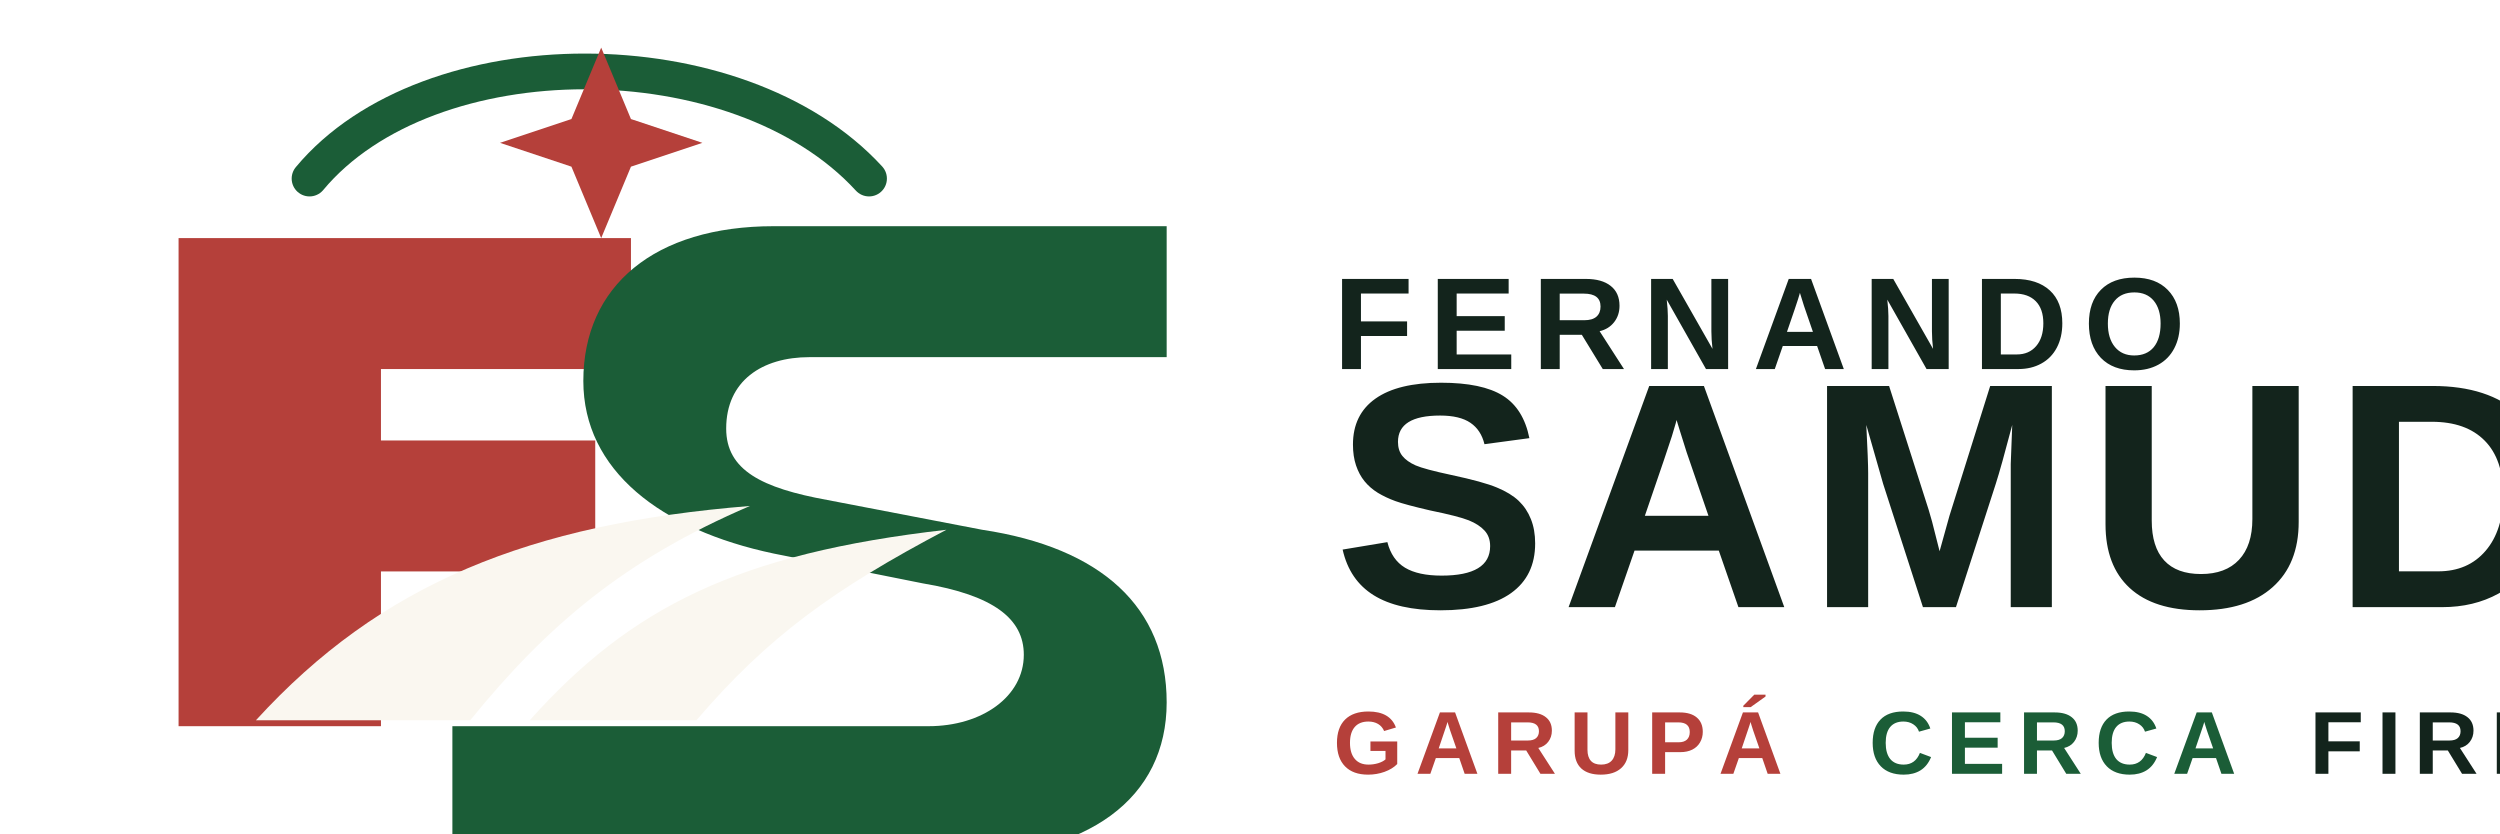
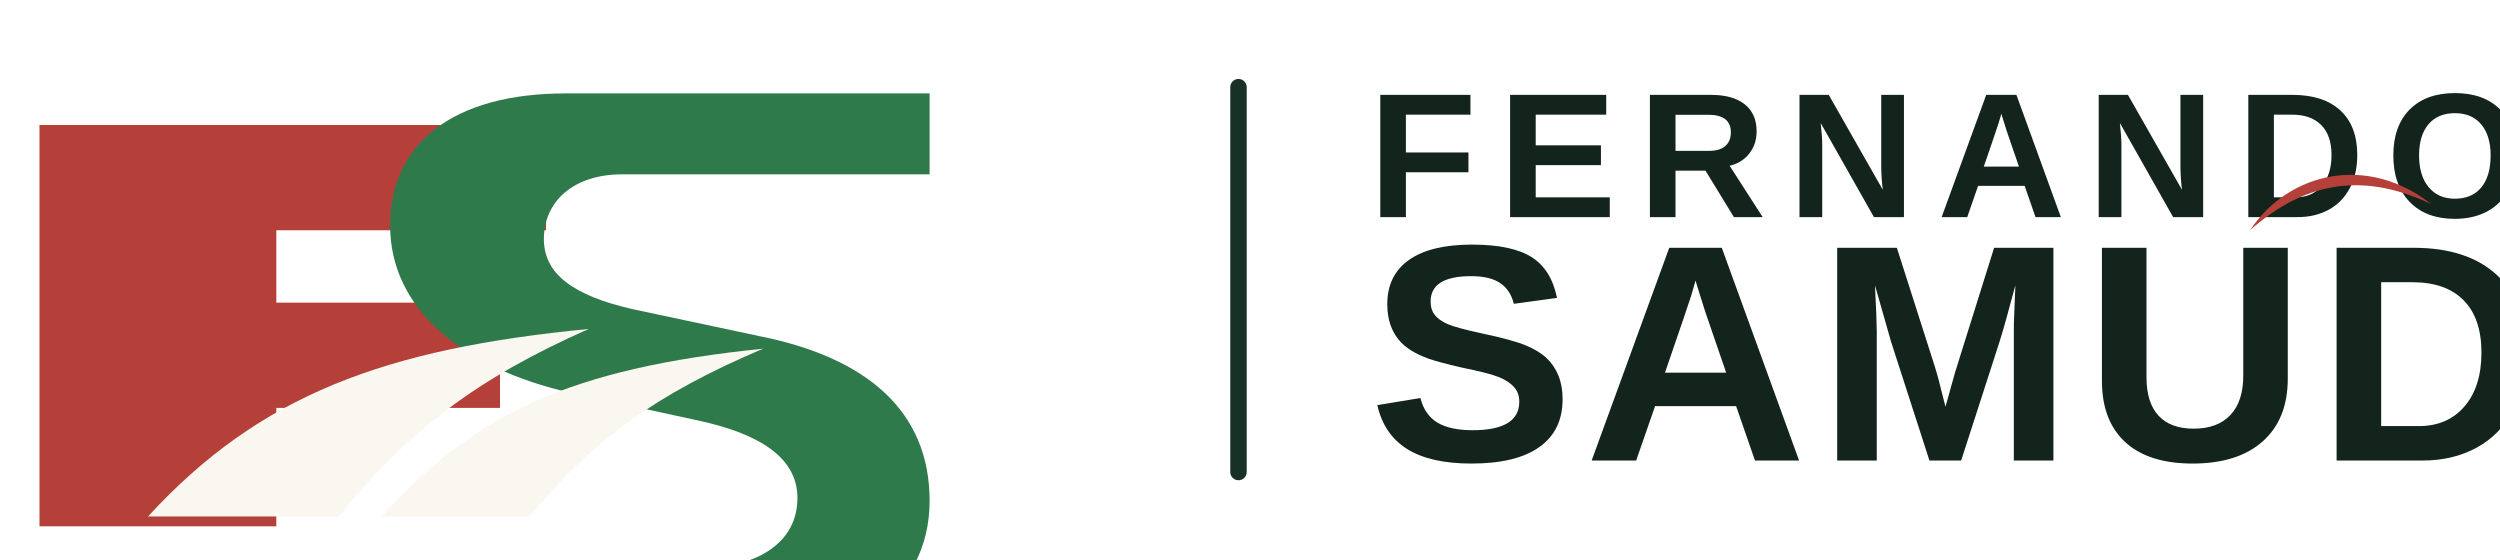
- <svg xmlns="http://www.w3.org/2000/svg" viewBox="0 0 420 140" role="img" aria-label="Fernando Samudio">
+ <svg xmlns="http://www.w3.org/2000/svg" viewBox="0 0 760 170" role="img" aria-label="Fernando Samudio">
  <defs>
    <style>
-       .bg { fill: none; }
      .red { fill: #b5403a; }
-       .green { fill: #1b5d37; }
+       .green { fill: #2f7a4b; }
      .ink { fill: #13241c; }
-       .line { stroke: #1b5d37; stroke-width: 6; fill: none; stroke-linecap: round; }
-       .word { font-family: Arial, Helvetica, sans-serif; font-weight: 800; letter-spacing: 0.12em; }
-       .name { font-family: Arial, Helvetica, sans-serif; font-weight: 900; letter-spacing: 0.04em; }
-       .tag { font-family: Arial, Helvetica, sans-serif; font-weight: 700; letter-spacing: 0.14em; }
+       .sep { fill: #173126; }
+       .top { font-family: Arial, Helvetica, sans-serif; font-weight: 800; letter-spacing: 0.12em; }
+       .main { font-family: Arial, Helvetica, sans-serif; font-weight: 900; letter-spacing: 0.03em; }
    </style>
  </defs>
-   <rect class="bg" width="420" height="140" />
-   <g transform="translate(10 6)">
-     <path class="line" d="M42 24 C62 0, 114 0, 136 24" />
-     <path class="red" d="M91 2 96 14 108 18 96 22 91 34 86 22 74 18 86 14Z" />
-     <path class="red" d="M20 34 H96 V56 H54 V68 H90 V90 H54 V116 H20 Z" />
-     <path class="green" d="M102 34 H186 V56 H126 C118 56 112 60 112 68 C112 75 118 78 129 80 L155 85 C175 88 186 98 186 114 C186 130 173 140 150 140 H66 V118 H146 C155 118 162 113 162 106 C162 100 157 96 145 94 L120 89 C101 85 88 75 88 60 C88 44 100 34 120 34 Z" transform="translate(0 -2)" />
-     <path class="bg" d="M0 0h200v140H0z" />
-     <path class="bg" d="M0 0h200v140H0z" />
-     <path class="bg" d="M0 0h200v140H0z" />
-     <path class="bg" d="M0 0h200v140H0z" />
-     <path d="M33 115 C54 92, 79 82, 116 79 C95 88, 82 99, 69 115 Z" fill="#faf7f0" />
-     <path d="M79 115 C96 96, 114 87, 149 83 C130 93, 119 101, 107 115 Z" fill="#faf7f0" />
-     <g transform="translate(214 22)">
-       <text class="word ink" x="0" y="34" font-size="22">FERNANDO</text>
-       <text class="name ink" x="0" y="74" font-size="54">SAMUDIO</text>
-       <text class="tag red" x="0" y="102" font-size="15">GARUPÁ</text>
-       <text class="tag green" x="90" y="102" font-size="15">CERCA</text>
-       <text class="tag ink" x="164" y="102" font-size="15">FIRME</text>
-     </g>
+   <rect width="760" height="170" fill="none" />
+   <g transform="translate(12 18)">
+     <path class="red" d="M0 20 H154 V52 H72 V74 H140 V106 H72 V142 H0 Z" />
+     <path class="green" d="M170 20 H330 V50 H216 C198 50 187 60 187 74 C187 87 198 95 220 100 L267 110 C307 118 330 138 330 171 C330 205 301 226 252 226 H75 V196 H244 C267 196 281 186 281 170 C281 155 267 146 243 141 L197 131 C157 122 130 100 130 69 C130 38 154 20 195 20 Z" transform="translate(0 -6) scale(0.82)" />
+     <path d="M33 139 C67 102, 105 88, 167 82 C133 97, 112 113, 91 139 Z" fill="#faf7f0" />
+     <path d="M104 139 C132 108, 161 94, 220 88 C187 102, 168 116, 149 139 Z" fill="#faf7f0" />
+     <rect class="sep" x="362" y="6" width="5" height="122" rx="2.5" />
+     <text class="top ink" x="404" y="48" font-size="54">FERNANDO</text>
+     <text class="main ink" x="404" y="122" font-size="94">SAMUDIO</text>
+     <path class="red" d="M672 52 C684 34, 708 29, 727 44 C708 35, 690 36, 672 52 Z" />
  </g>
</svg>
